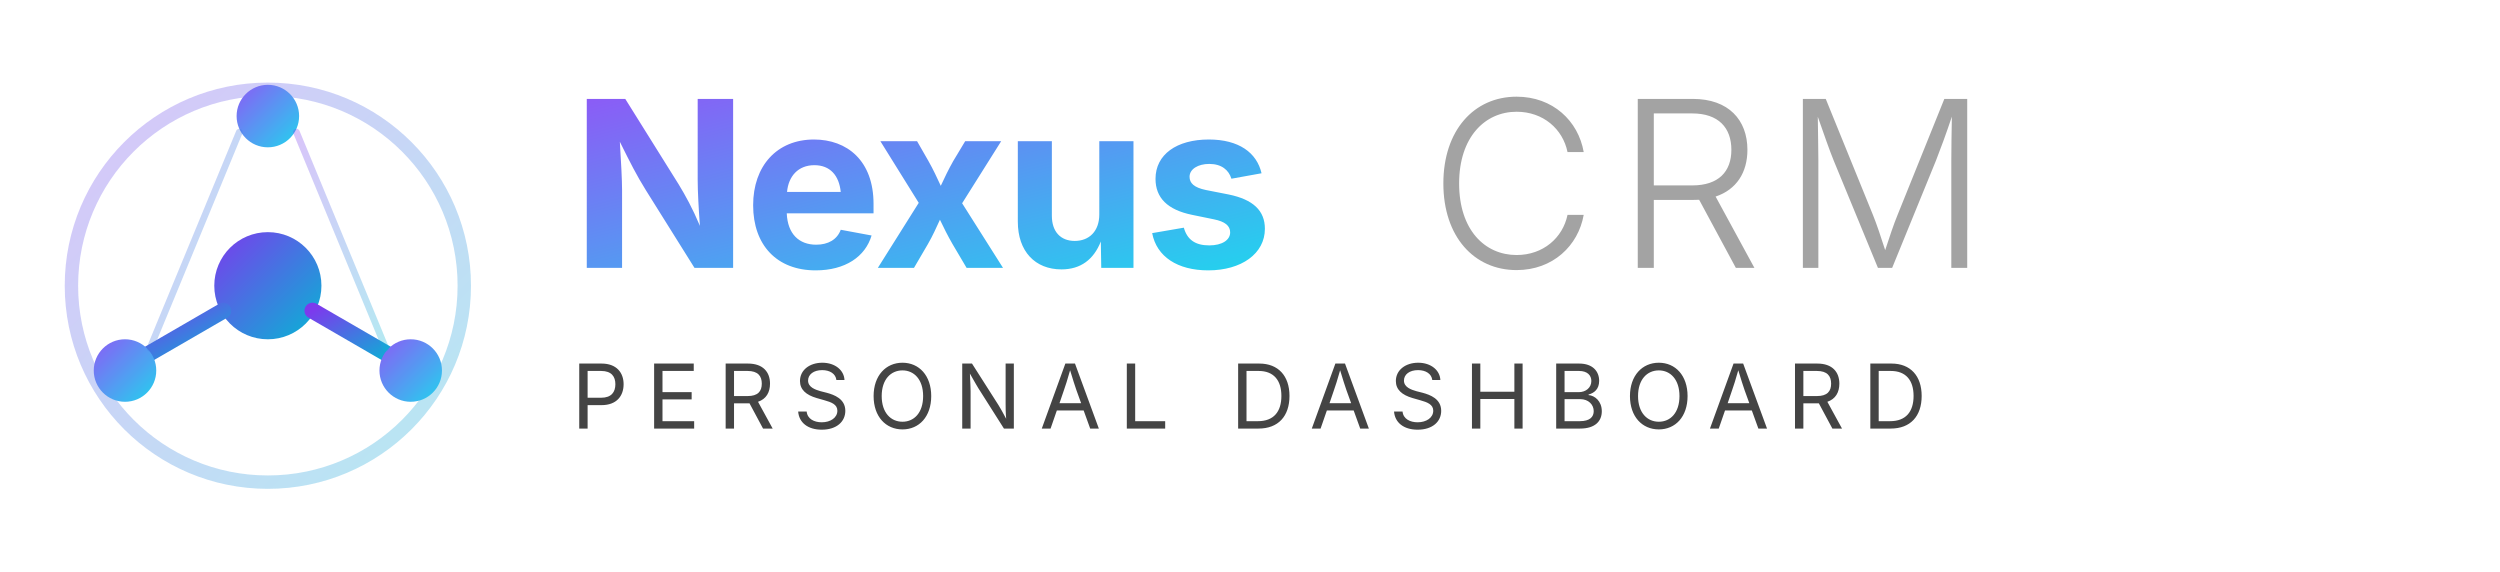
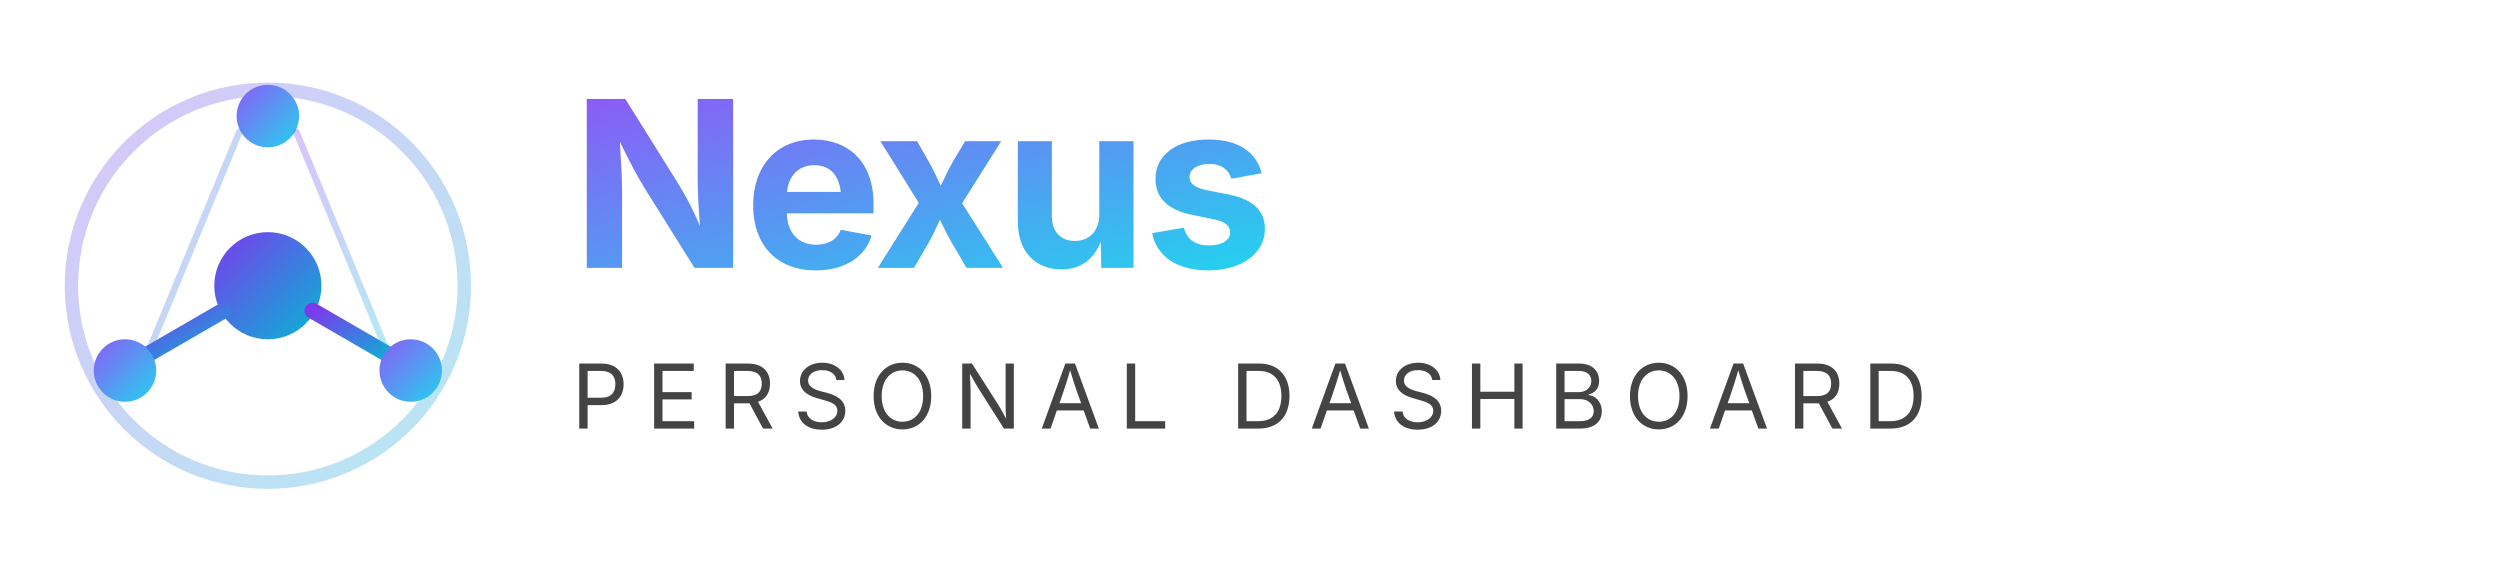
<svg xmlns="http://www.w3.org/2000/svg" width="280" height="64" viewBox="0 0 280 64" fill="none">
  <defs>
    <linearGradient id="g1" x1="0" y1="0" x2="1" y2="1">
      <stop offset="0%" stop-color="#7c3aed" />
      <stop offset="100%" stop-color="#06b6d4" />
    </linearGradient>
    <linearGradient id="g2" x1="0" y1="0" x2="1" y2="1">
      <stop offset="0%" stop-color="#8b5cf6" />
      <stop offset="100%" stop-color="#22d3ee" />
    </linearGradient>
  </defs>
  <g transform="translate(6, 8)">
    <circle cx="24" cy="24" r="22" fill="none" stroke="url(#g1)" stroke-width="1.5" opacity="0.3" />
    <circle cx="24" cy="24" r="6" fill="url(#g1)" />
    <line x1="24" y1="18" x2="24" y2="6" stroke="url(#g1)" stroke-width="1.8" stroke-linecap="round" />
    <line x1="29" y1="26.8" x2="38.5" y2="32.3" stroke="url(#g1)" stroke-width="1.8" stroke-linecap="round" />
    <line x1="19" y1="26.8" x2="9.5" y2="32.3" stroke="url(#g1)" stroke-width="1.8" stroke-linecap="round" />
    <circle cx="24" cy="5" r="3.5" fill="url(#g2)" />
    <circle cx="40" cy="33.5" r="3.5" fill="url(#g2)" />
    <circle cx="8" cy="33.5" r="3.5" fill="url(#g2)" />
    <line x1="27.2" y1="6.8" x2="37.2" y2="31" stroke="url(#g1)" stroke-width="0.75" stroke-linecap="round" opacity="0.3" />
    <line x1="20.8" y1="6.8" x2="10.8" y2="31" stroke="url(#g1)" stroke-width="0.75" stroke-linecap="round" opacity="0.3" />
    <line x1="10" y1="35.5" x2="38" y2="35.5" stroke="url(#g1)" stroke-width="0.75" stroke-linecap="round" opacity="0.3" />
  </g>
  <text x="64" y="30" font-family="Inter, -apple-system, sans-serif" font-size="26" font-weight="700" fill="url(#g2)" letter-spacing="-0.5">Nexus</text>
-   <text x="160" y="30" font-family="Inter, -apple-system, sans-serif" font-size="26" font-weight="300" fill="#a3a3a3" letter-spacing="2">CRM</text>
  <text x="64" y="48" font-family="Inter, -apple-system, sans-serif" font-size="10" font-weight="400" fill="#444444" letter-spacing="2">PERSONAL DASHBOARD</text>
</svg>
